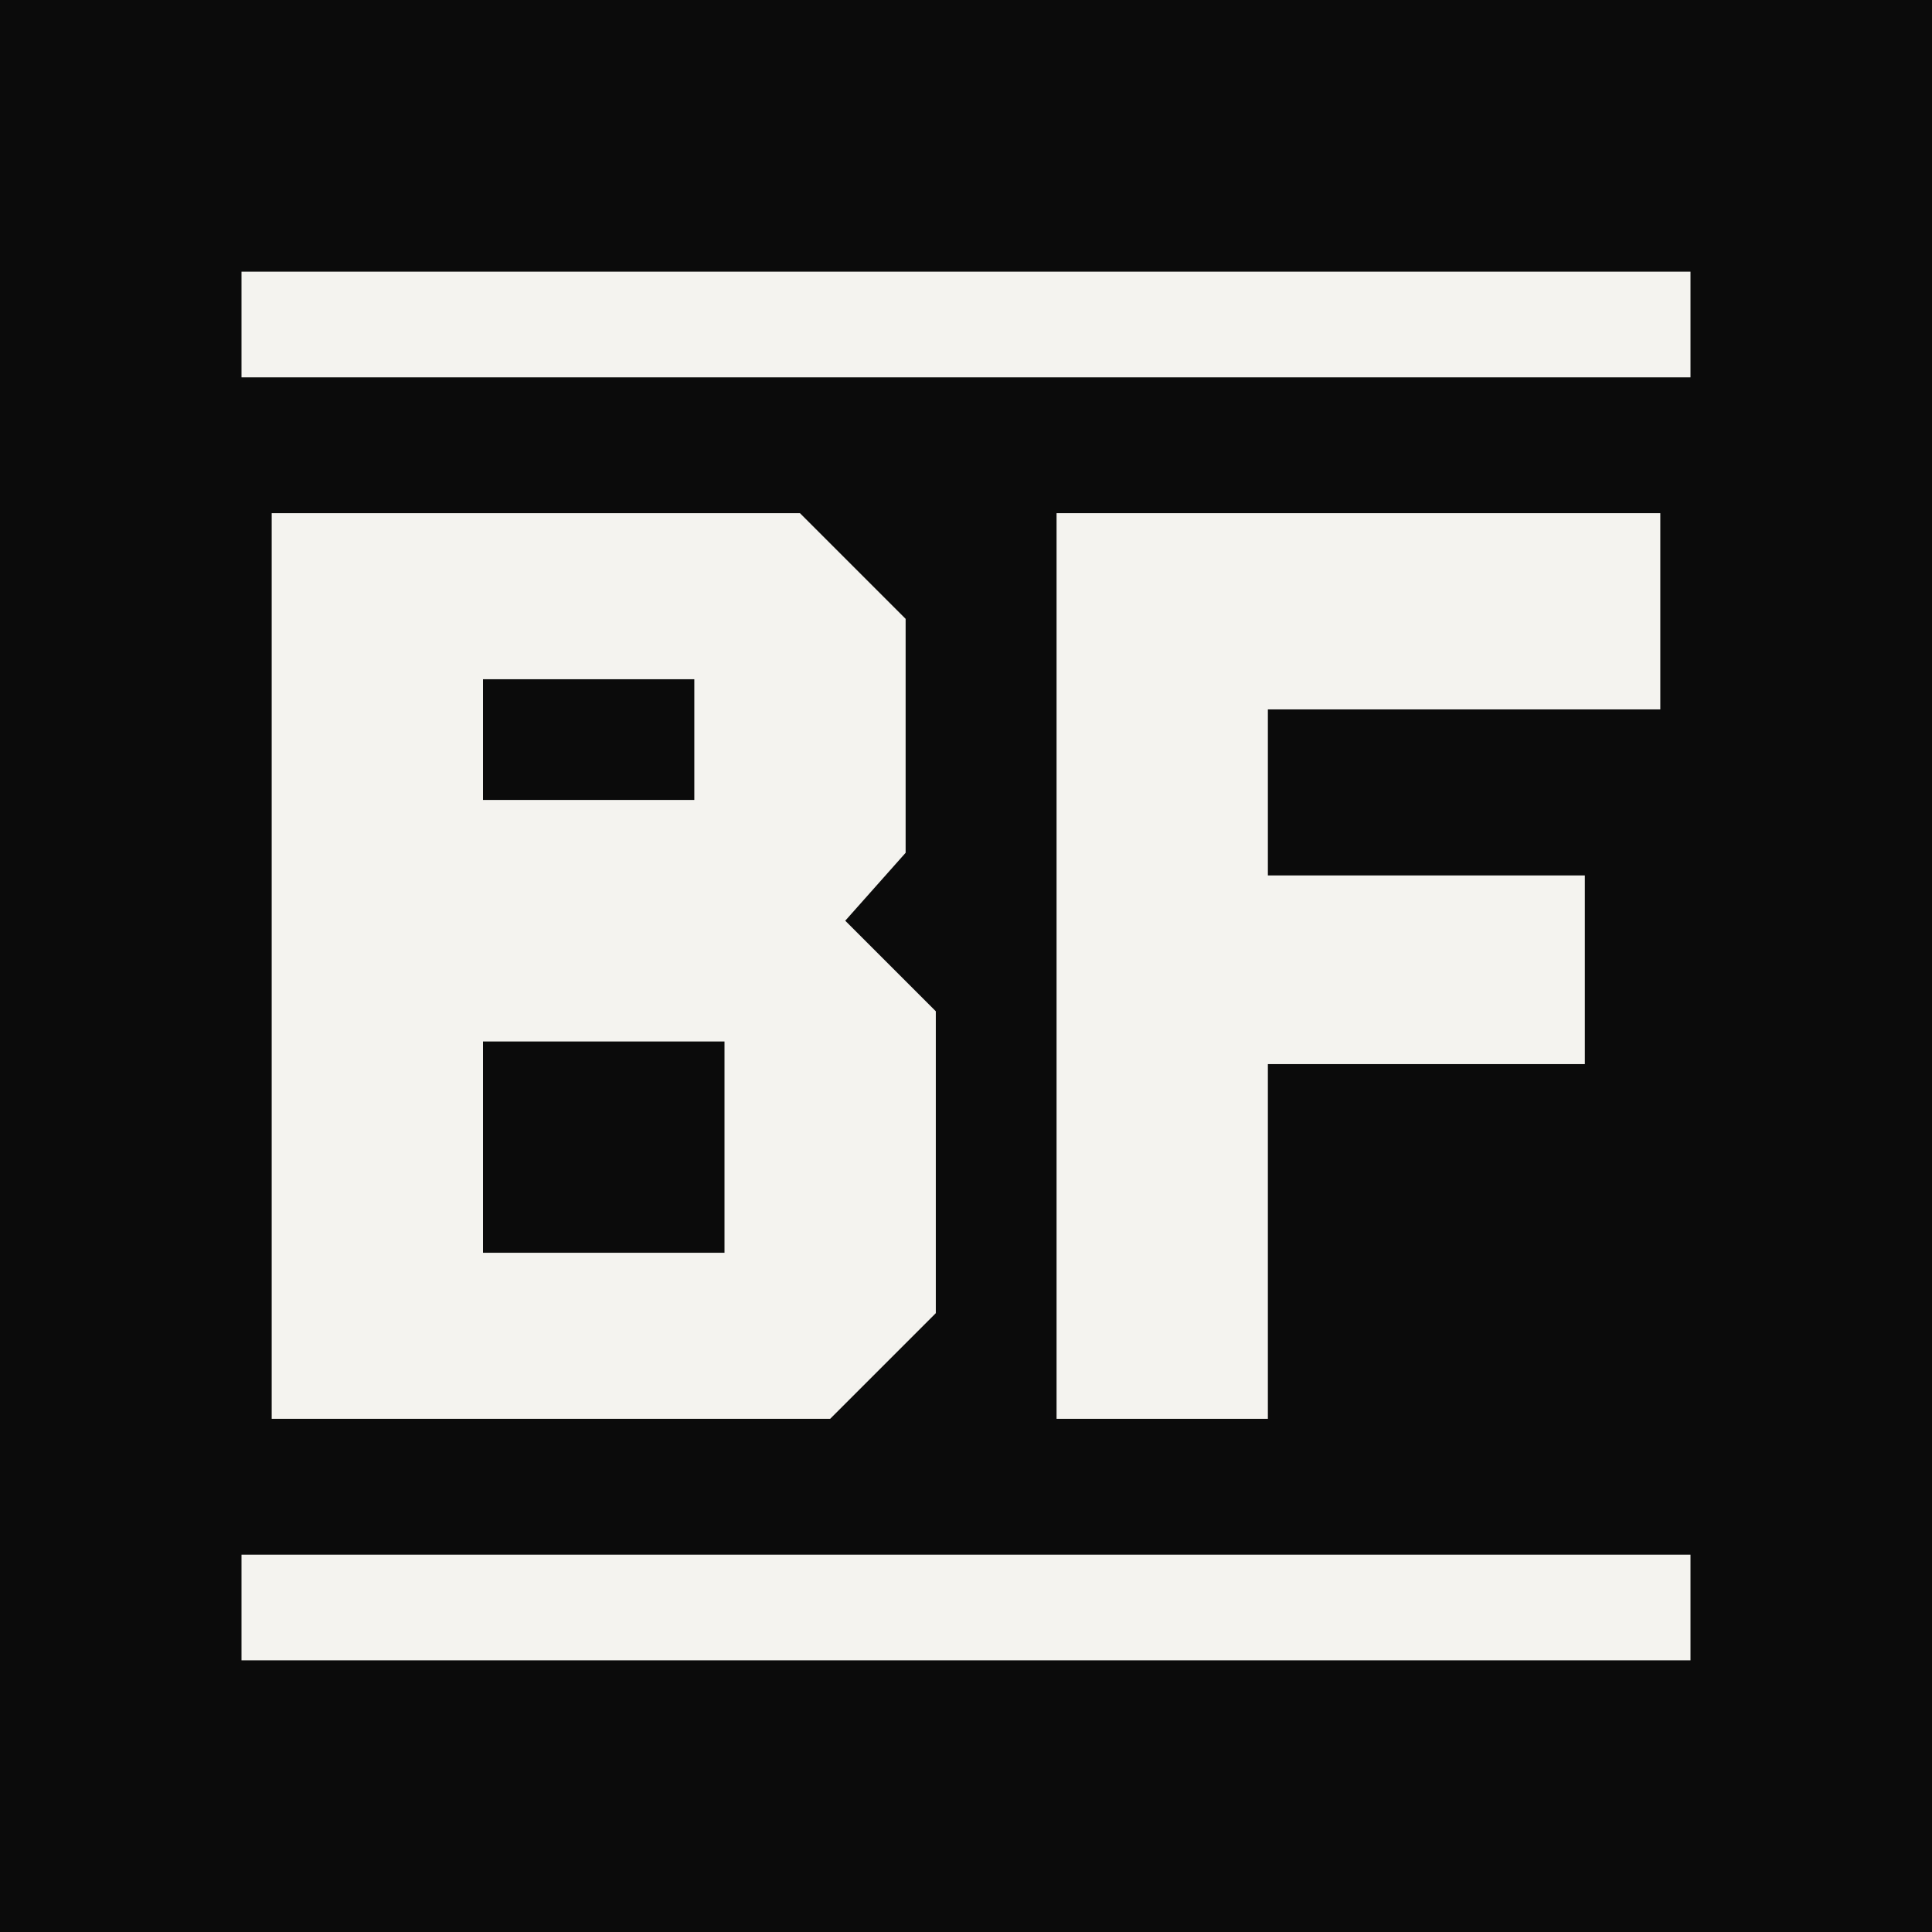
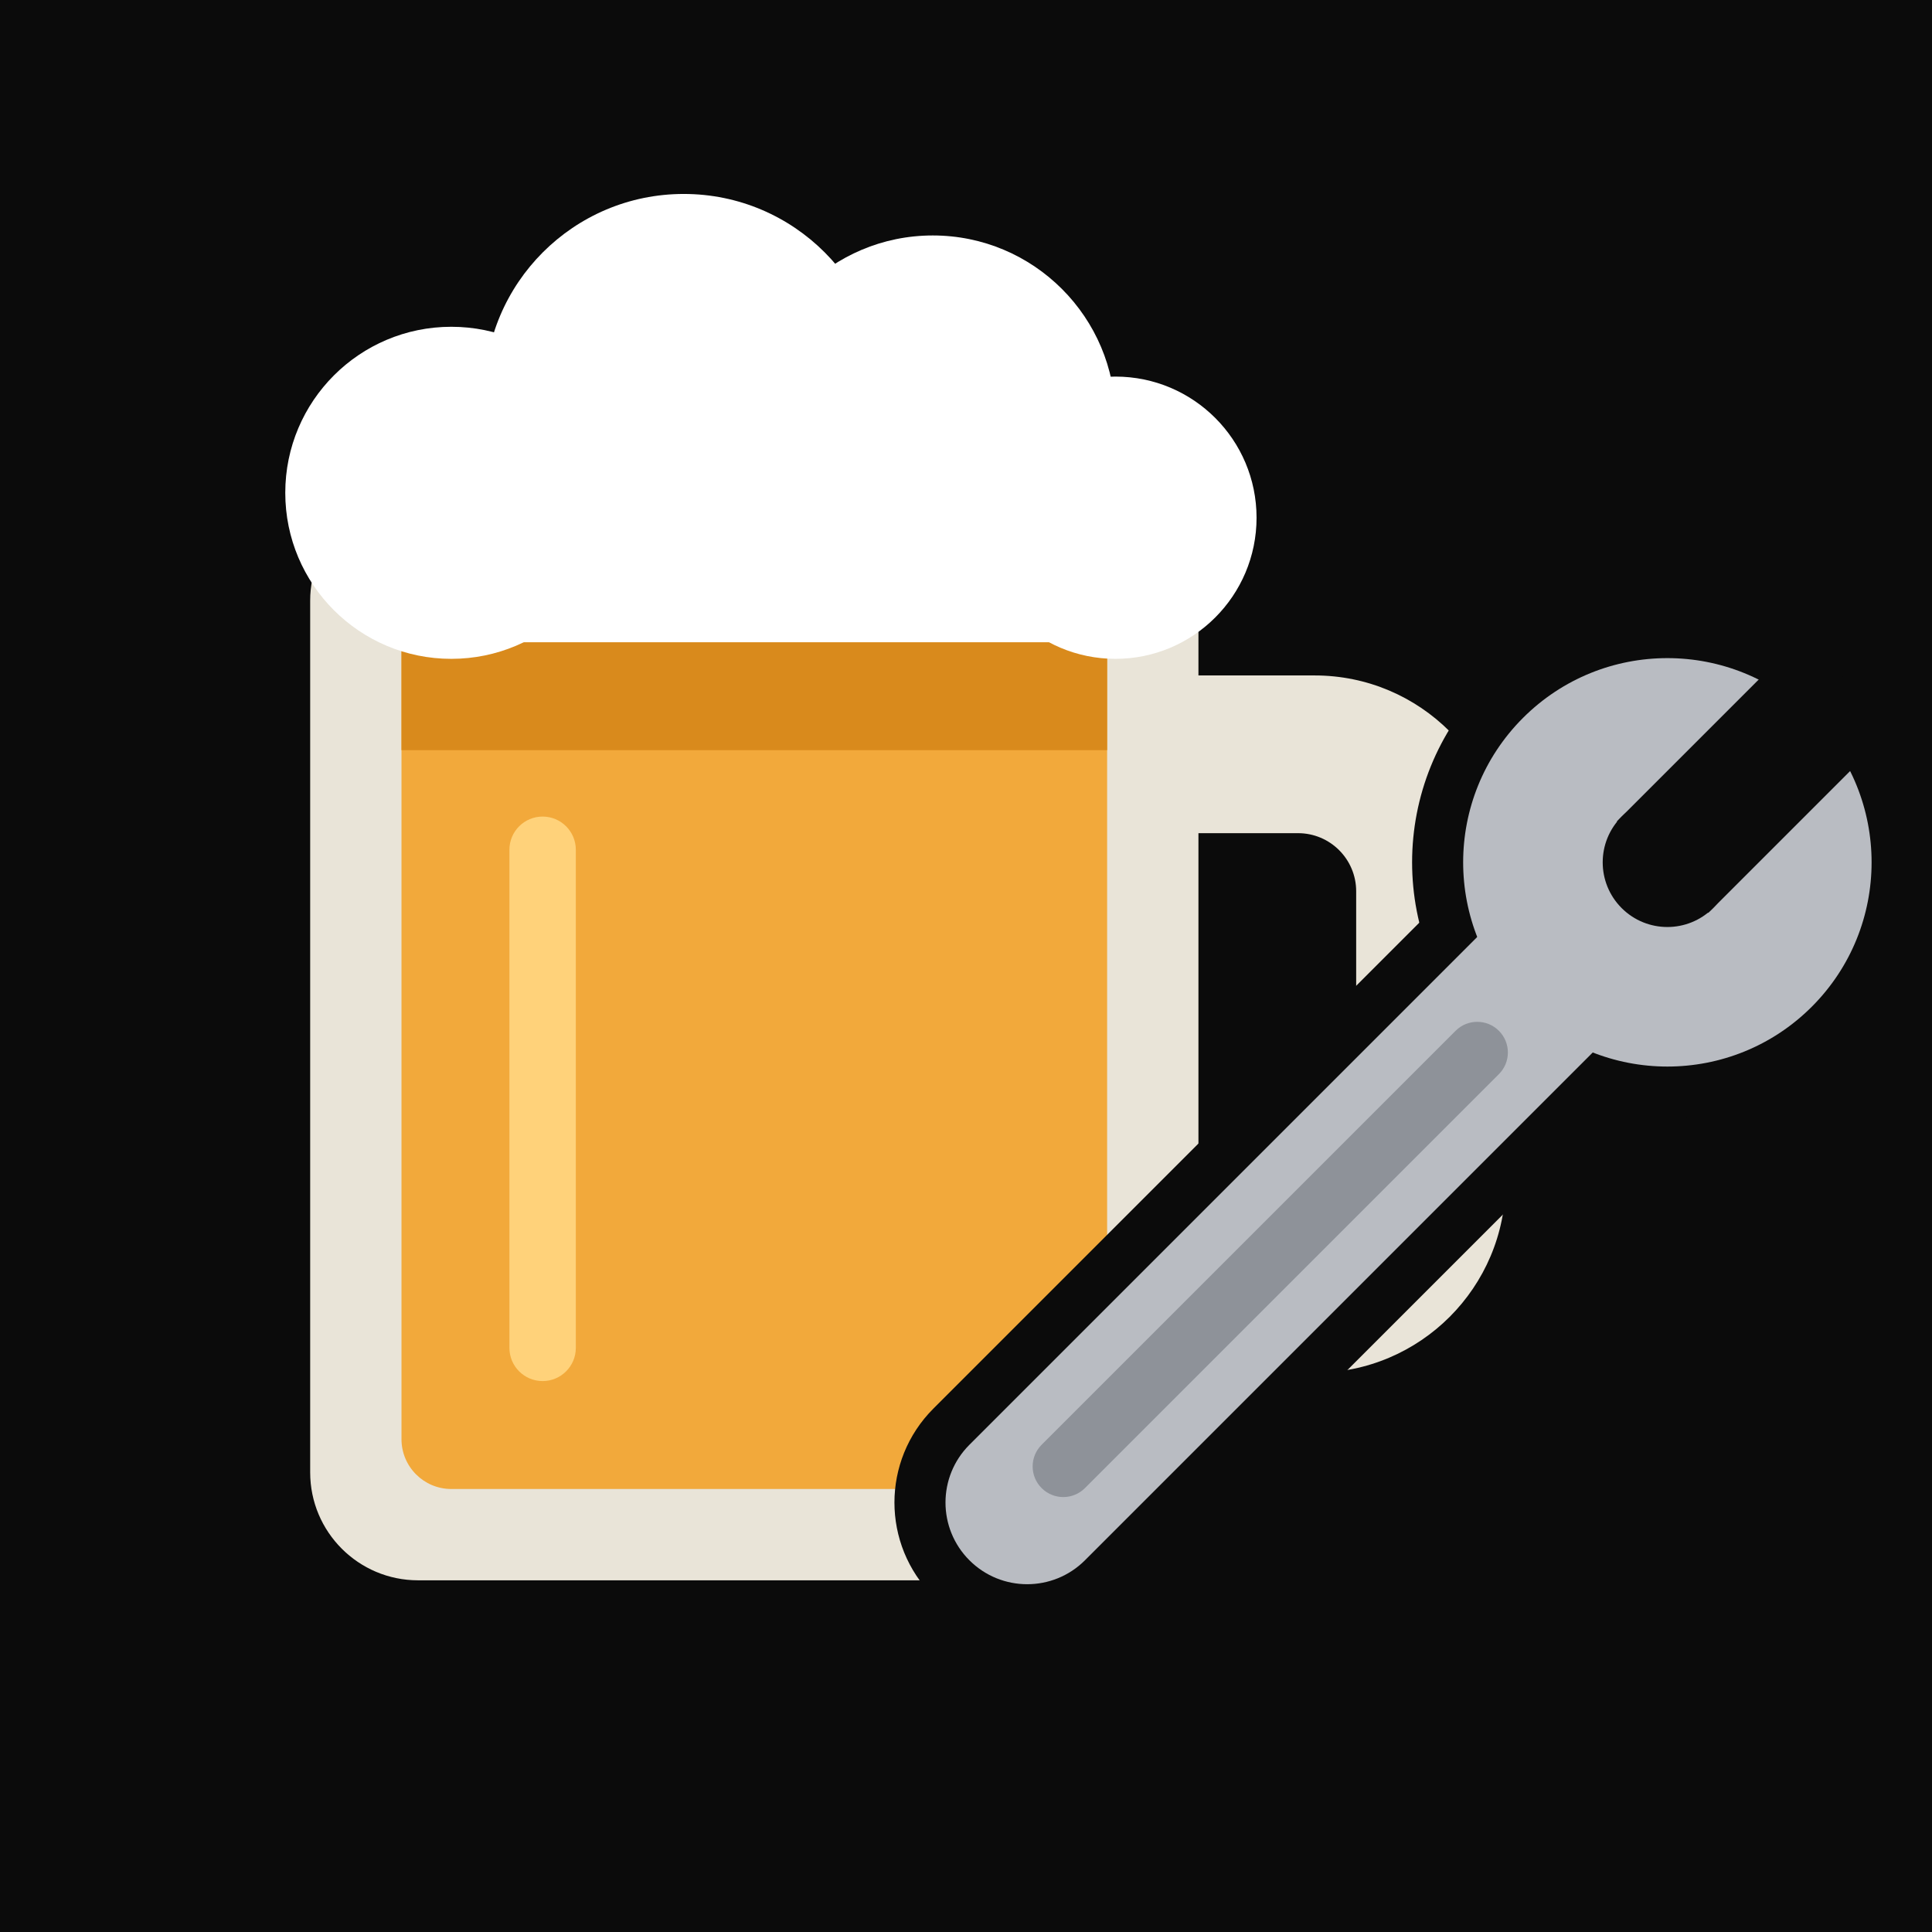
<svg xmlns="http://www.w3.org/2000/svg" viewBox="0 0 512 512">
+   <defs>
+     <mask id="chave-boca">
+       <rect x="-200" y="-300" width="400" height="600" fill="#fff" />
+       <rect x="-19" y="-222" width="38" height="74" fill="#000" />
+       <circle cx="0" cy="-150" r="19" fill="#000" />
+     </mask>
+     <g id="chave">
+       <circle cx="0" cy="-150" r="60" />
+       <rect x="-24" y="-150" width="48" height="290" rx="24" />
+     </g>
+   </defs>
  <rect width="512" height="512" fill="#0b0b0b" />
-   <g fill="#f4f3ef">
-     <rect x="64" y="72" width="384" height="28" />
-     <rect x="64" y="412" width="384" height="28" />
-     <path fill-rule="evenodd" d="M72 136H212L240 164V226L224 244L248 268V348L220 376H72Z M128 180H184V212H128Z M128 276H192V332H128Z" />
-     <path d="M280 136H440V188H336V232H420V282H336V376H280Z" />
+   <g transform="translate(256 256) scale(1.1) translate(-270 -284)">
+     <g>
+       <path d="M318 214h36a46 46 0 0 1 46 46v76a46 46 0 0 1-46 46h-36v-38h32a14 14 0 0 0 14-14v-64a14 14 0 0 0-14-14h-32z" fill="#e9e4d8" />
+       <rect x="112" y="170" width="214" height="262" rx="26" fill="#e9e4d8" />
+       <rect x="134" y="196" width="170" height="214" rx="12" fill="#f2a93b" />
+       <rect x="134" y="196" width="170" height="36" fill="#d98a1c" />
+       <rect x="160" y="248" width="16" height="136" rx="8" fill="#ffd27a" />
+       <g fill="#ffffff">
+         <circle cx="146" cy="170" r="40" />
+         <circle cx="202" cy="146" r="48" />
+         <circle cx="262" cy="152" r="44" />
+         <circle cx="306" cy="176" r="34" />
+         <rect x="118" y="160" width="202" height="46" rx="20" />
+       </g>
+     </g>
+     <g transform="translate(352 346) rotate(45) scale(0.82)">
+       <g mask="url(#chave-boca)">
+         <use href="#chave" fill="#0b0b0b" stroke="#0b0b0b" stroke-width="30" stroke-linejoin="round" />
+         <use href="#chave" fill="#b9bcc2" />
+         <rect x="-9" y="-80" width="18" height="190" rx="9" fill="#8e9299" />
+       </g>
+     </g>
  </g>
</svg>
